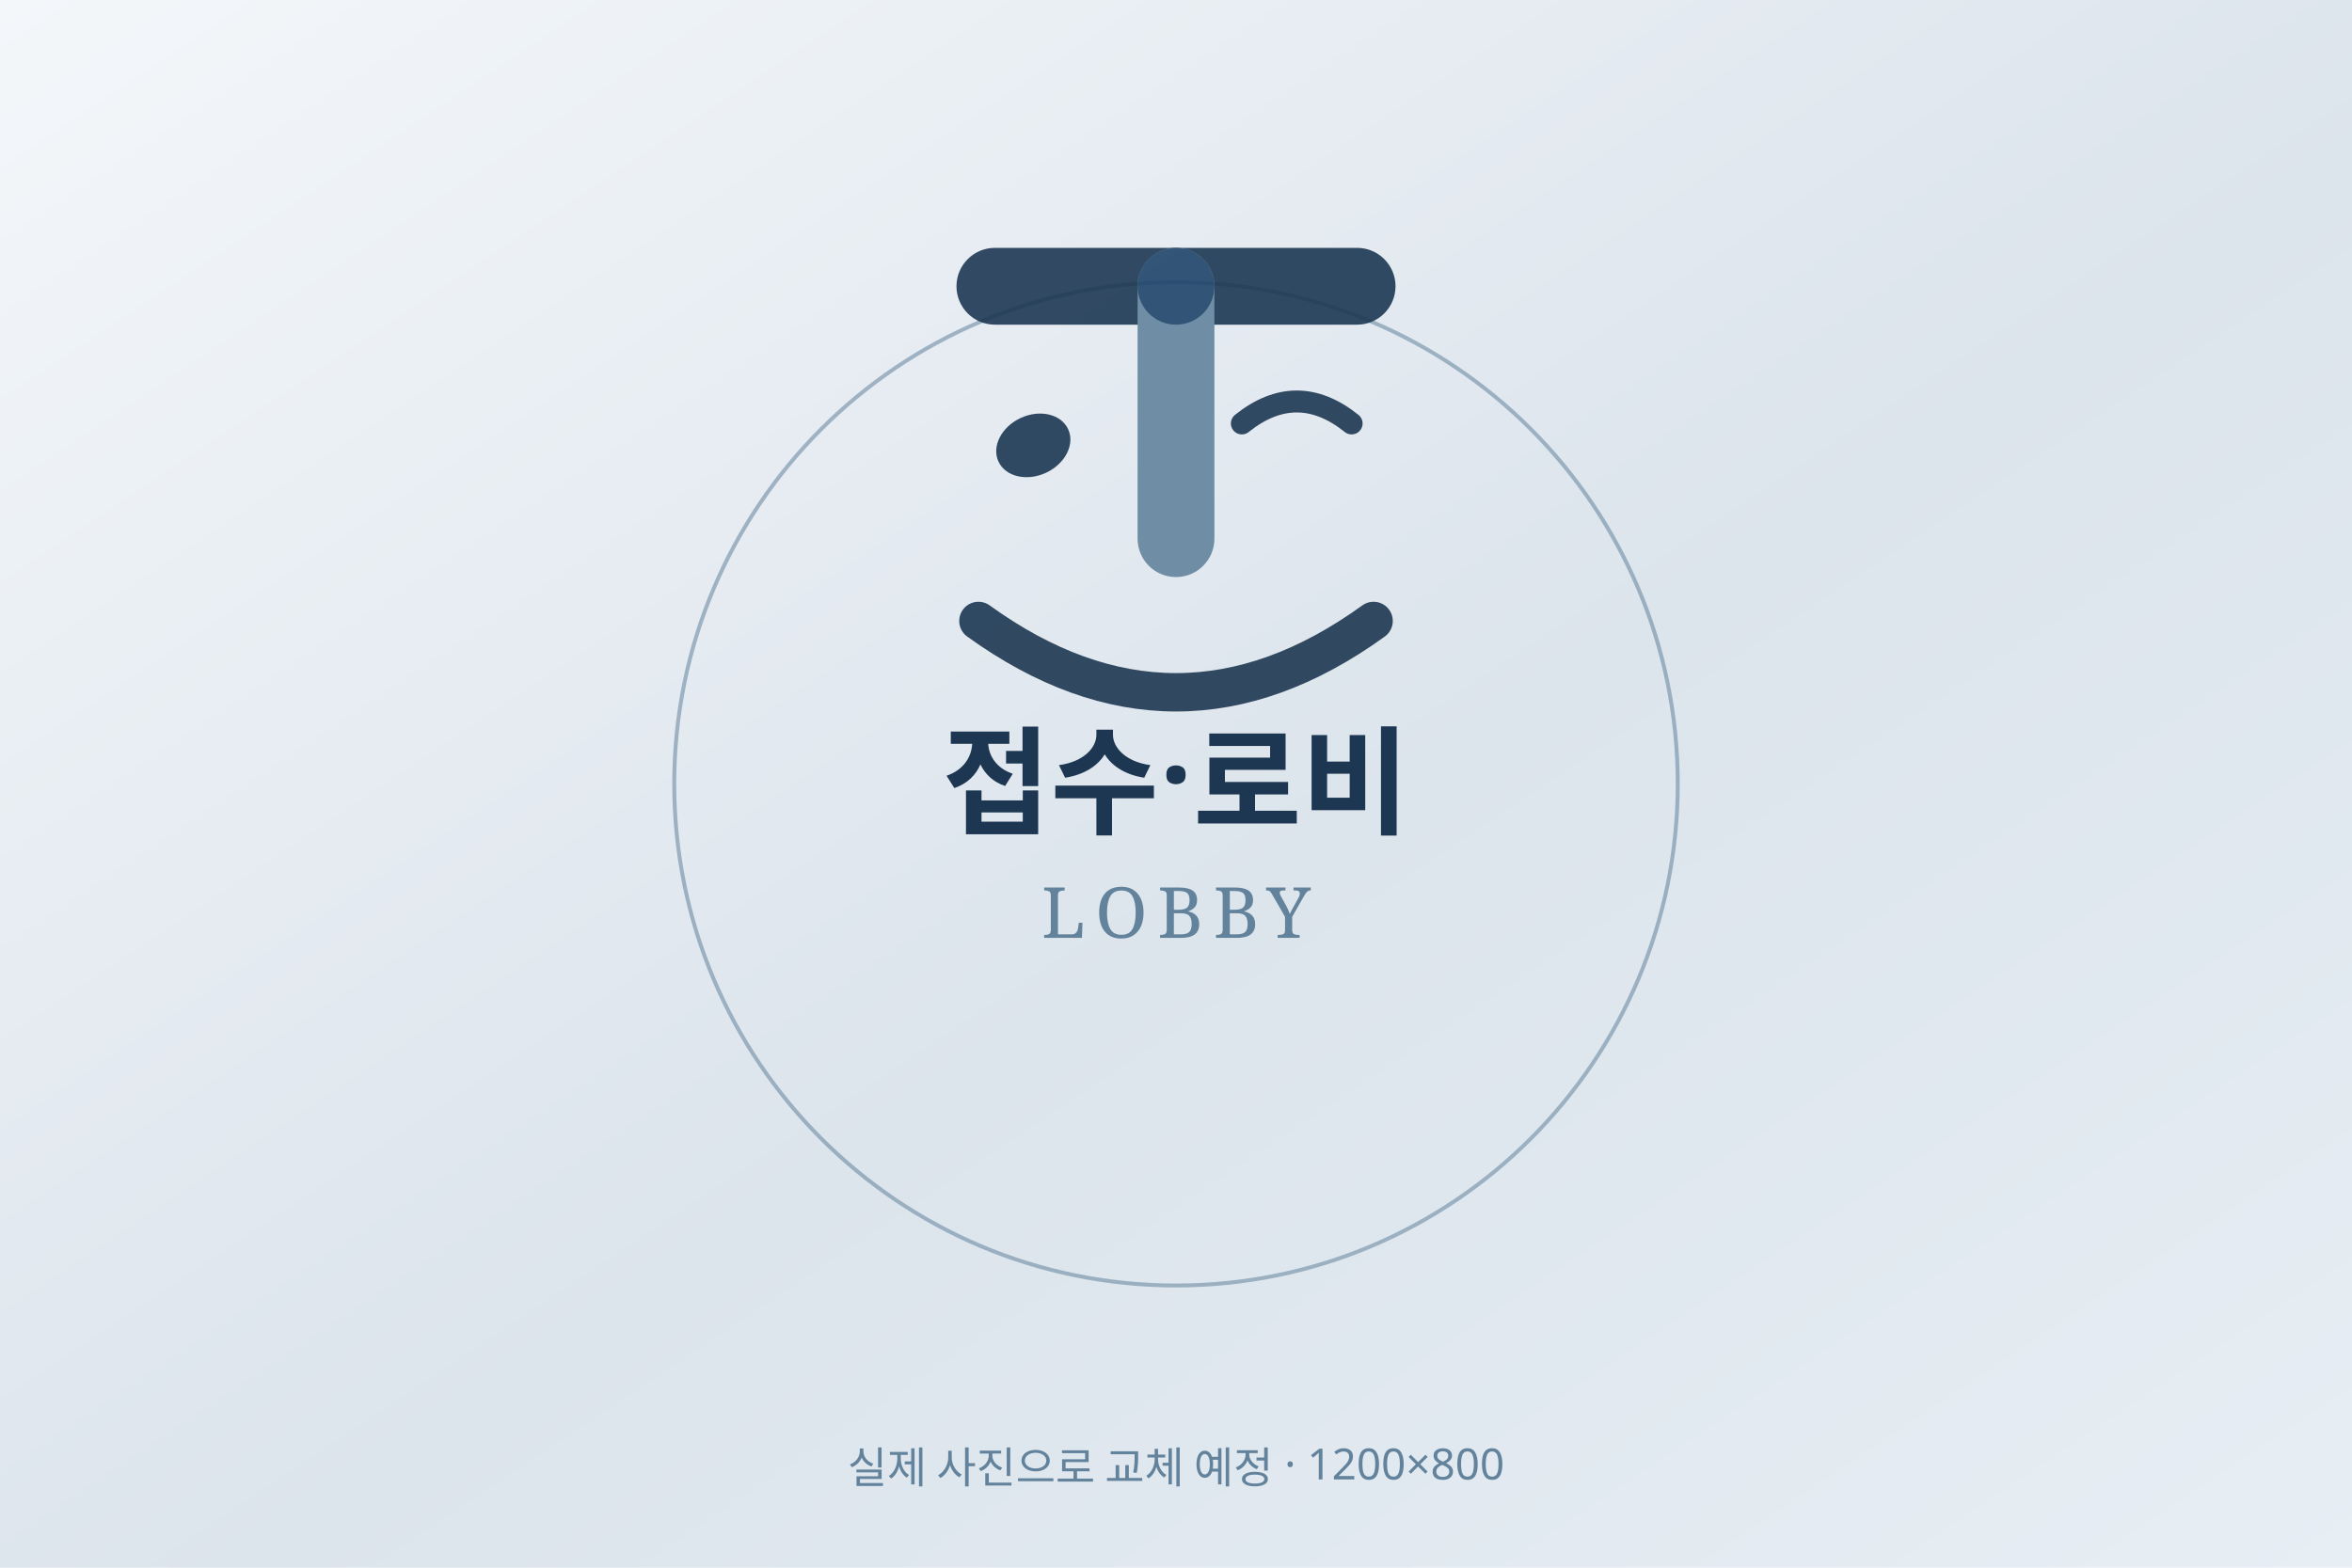
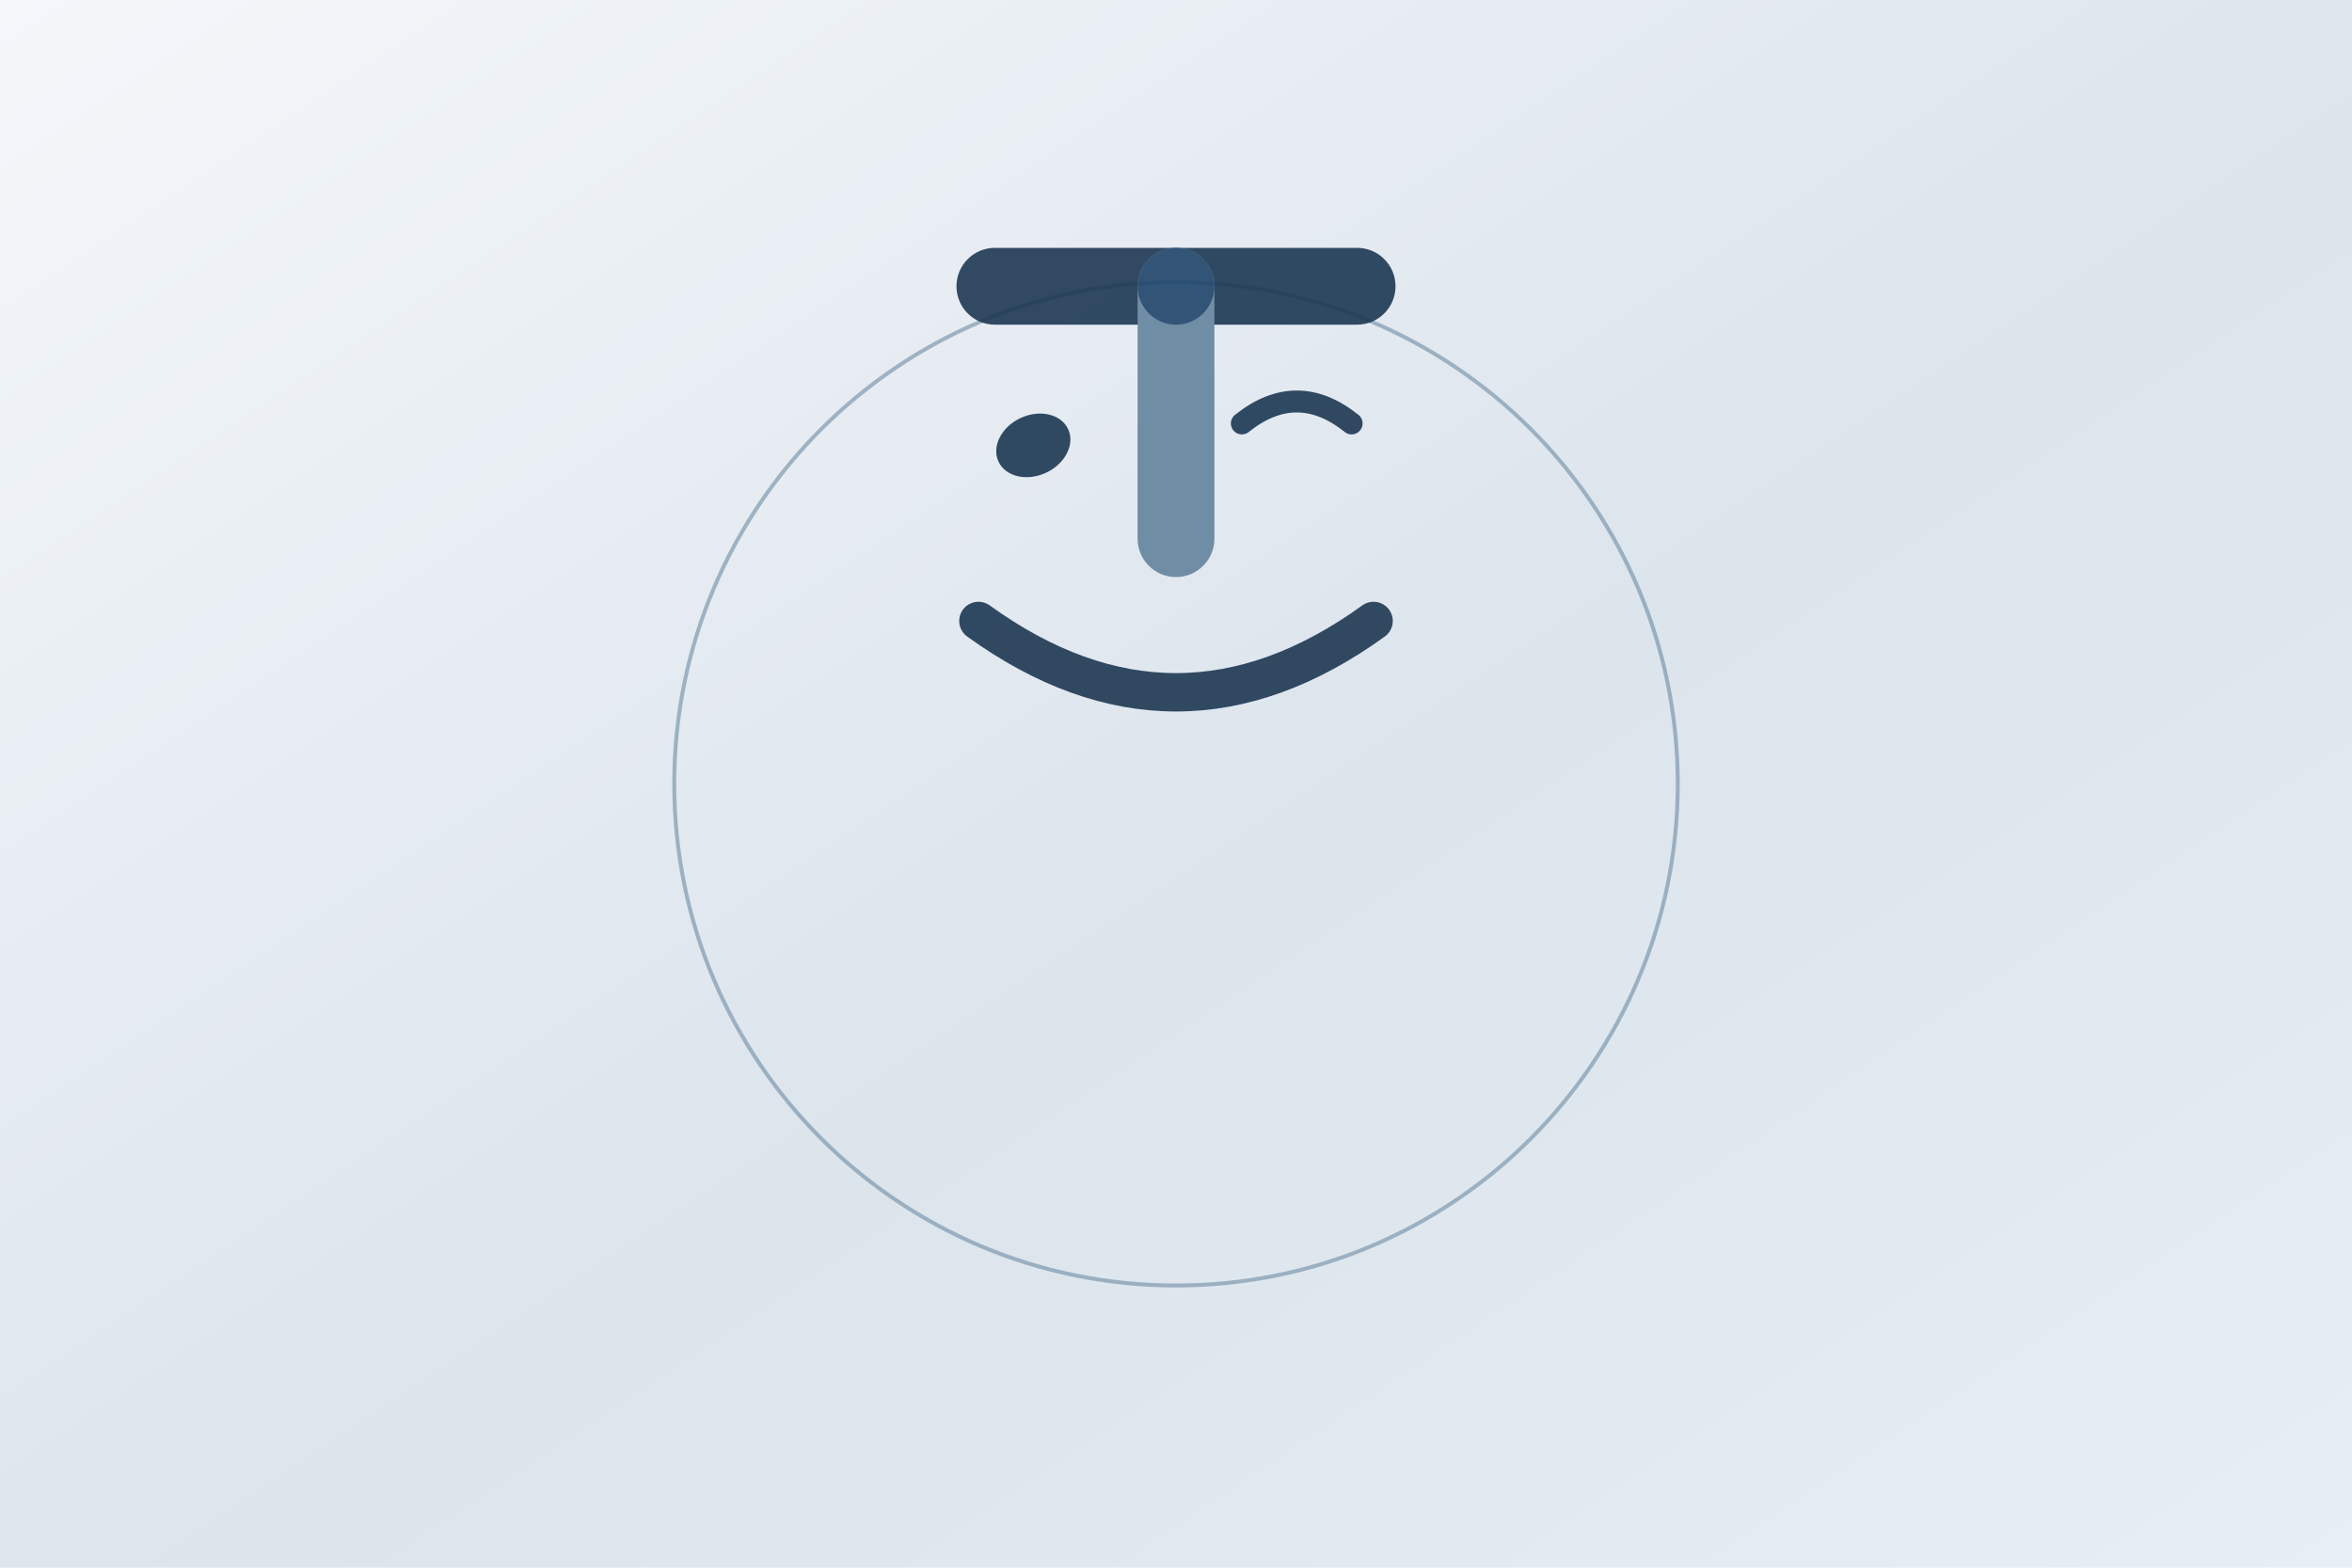
<svg xmlns="http://www.w3.org/2000/svg" viewBox="0 0 1200 800" width="1200" height="800" role="img" aria-label="접수·로비 (자리표시 이미지)">
  <defs>
    <linearGradient id="g" x1="0" y1="0" x2="1" y2="1">
      <stop offset="0" stop-color="#F4F7FA" />
      <stop offset=".55" stop-color="#DCE4EC" />
      <stop offset="1" stop-color="#E7EEF4" />
    </linearGradient>
  </defs>
  <rect width="1200" height="800" fill="url(#g)" />
  <circle cx="600" cy="400" r="256" fill="none" stroke="rgba(99,131,156,.55)" stroke-width="2" />
  <g transform="translate(476.8,109.68) scale(2.8)" opacity=".9">
    <rect x="4" y="6" width="80" height="14" rx="7" fill="#1D3752" />
    <rect x="37" y="6" width="14" height="60" rx="7" fill="#63839C" />
    <rect x="37" y="6" width="14" height="14" rx="7" fill="#1F4569" />
    <ellipse cx="18" cy="42" rx="7" ry="5.5" transform="rotate(-25 18 42)" fill="#1D3752" />
    <path d="M56 38 Q66 30 76 38" fill="none" stroke="#1D3752" stroke-width="4" stroke-linecap="round" />
    <path d="M8 74 Q44 100 80 74" fill="none" stroke="#1D3752" stroke-width="7" stroke-linecap="round" />
  </g>
-   <text x="600" y="421" text-anchor="middle" font-family="'Nanum Myeongjo', 'Cormorant Garamond', serif" font-size="60" font-weight="700" fill="#1D3752">접수·로비</text>
-   <text x="600" y="478.6" text-anchor="middle" font-family="'Cormorant Garamond', 'Nanum Myeongjo', serif" font-size="36" letter-spacing="5" fill="#63839C">LOBBY</text>
-   <text x="600" y="756.8" text-anchor="middle" font-family="Pretendard, sans-serif" font-size="22" fill="#63839C">실제 사진으로 교체 예정 · 1200×800</text>
</svg>
